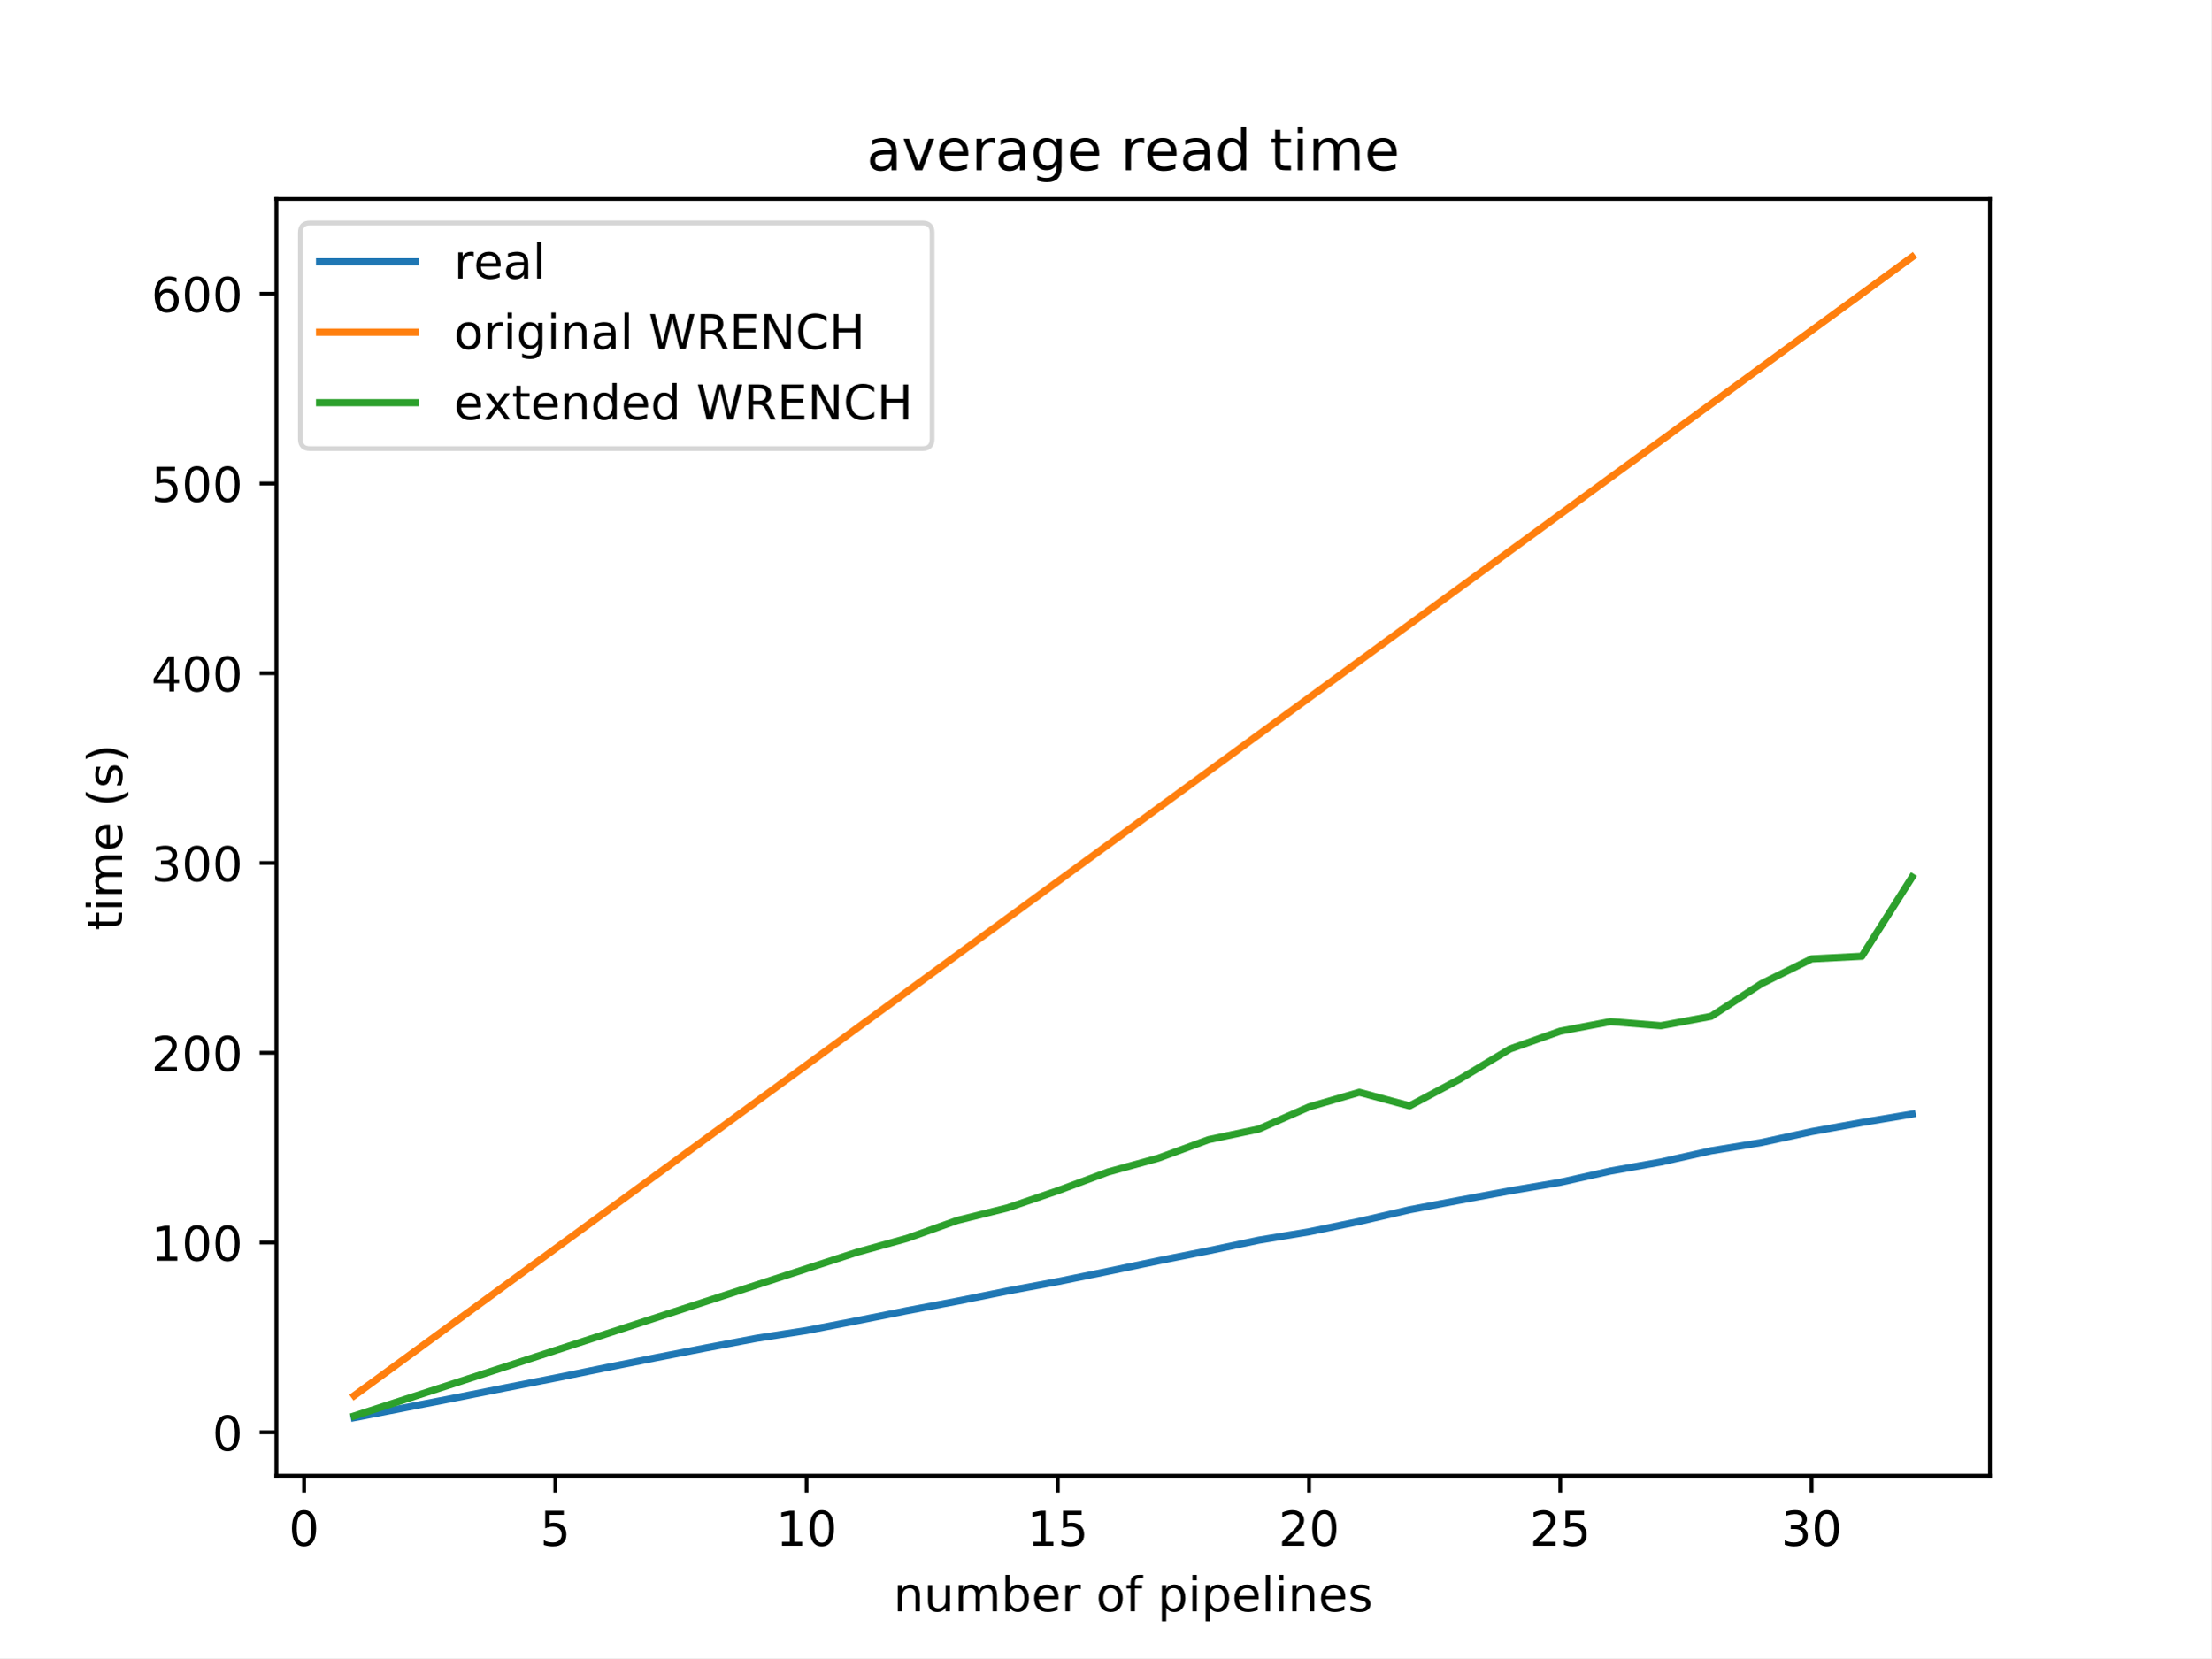
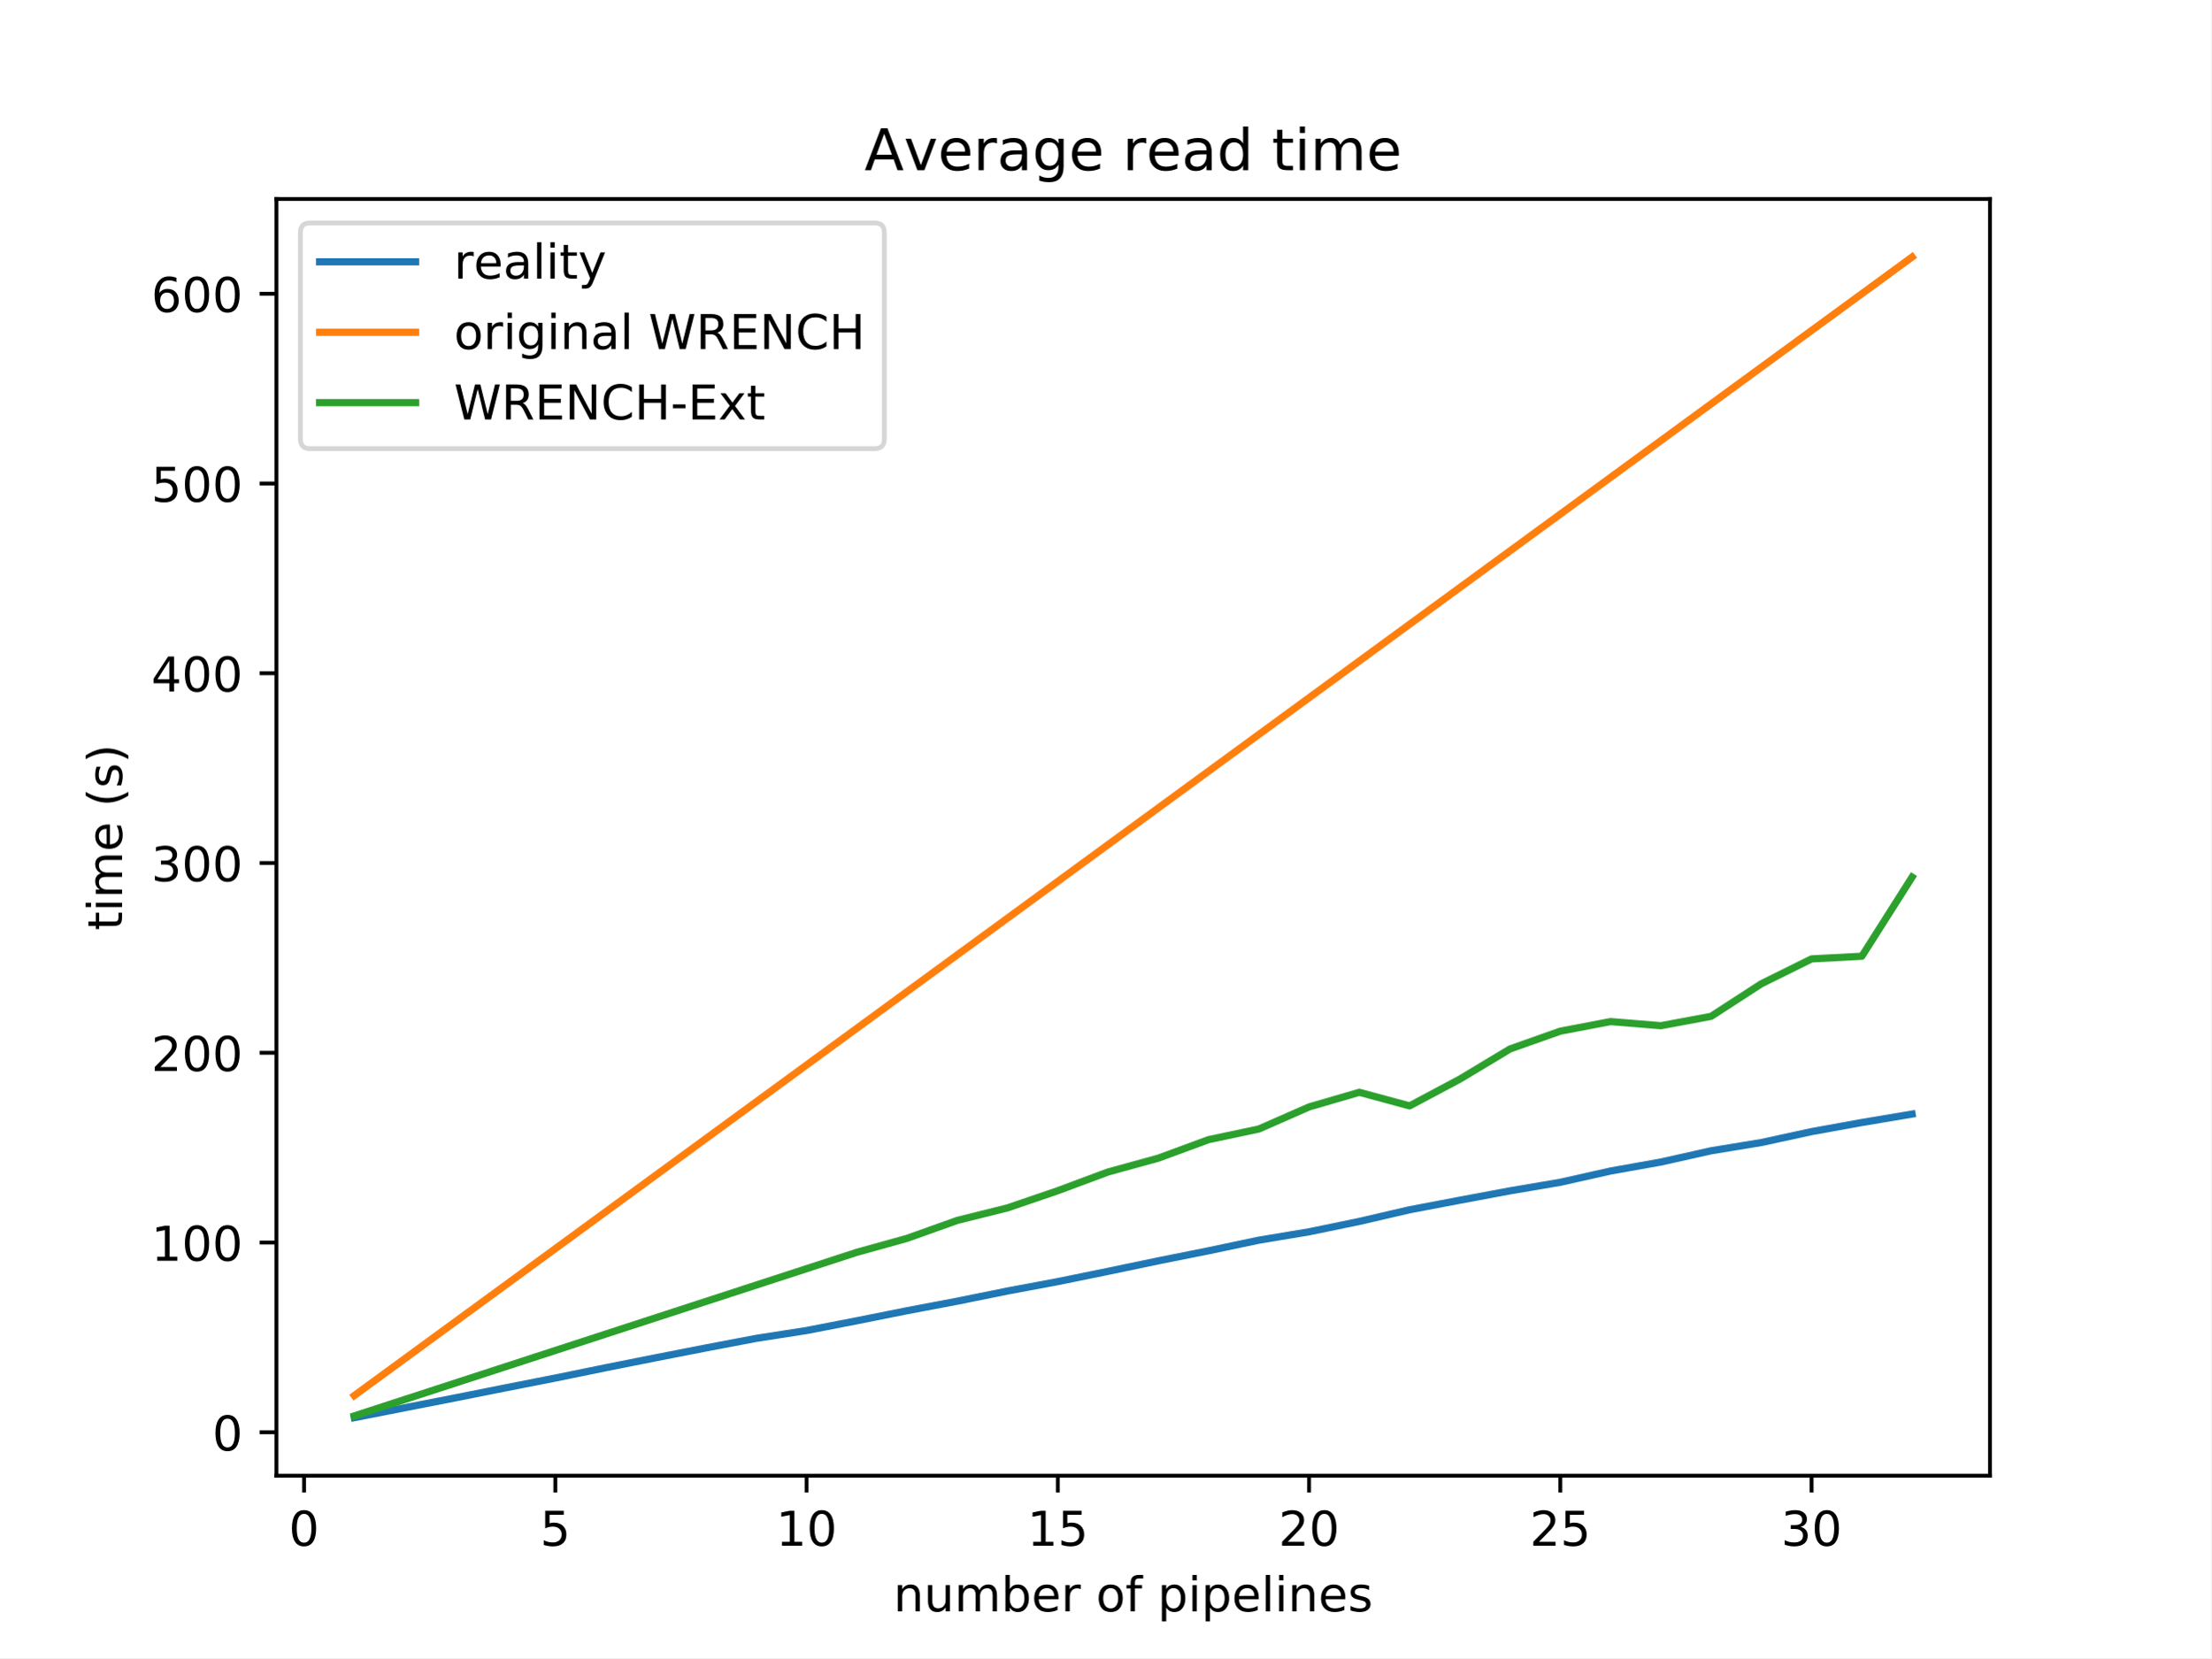
<svg xmlns="http://www.w3.org/2000/svg" xmlns:xlink="http://www.w3.org/1999/xlink" height="345.6pt" version="1.1" viewBox="0 0 460.8 345.6" width="460.8pt">
  <defs>
    <style type="text/css">
*{stroke-linecap:butt;stroke-linejoin:round;}
  </style>
  </defs>
  <g id="figure_1">
    <g id="patch_1">
      <path d="M 0 345.6  L 460.8 345.6  L 460.8 0  L 0 0  z " style="fill:#ffffff;" />
    </g>
    <g id="axes_1">
      <g id="patch_2">
        <path d="M 57.6 307.584  L 414.72 307.584  L 414.72 41.472  L 57.6 41.472  z " style="fill:#ffffff;" />
      </g>
      <g id="matplotlib.axis_1">
        <g id="xtick_1">
          <g id="line2d_1">
            <defs>
-               <path d="M 0 0  L 0 3.5  " id="m21ee65faaf" style="stroke:#000000;stroke-width:0.8;" />
-             </defs>
-             <g>
-               <use style="stroke:#000000;stroke-width:0.8;" x="63.36" xlink:href="#m21ee65faaf" y="307.584" />
+               <path d="M 0 0  L 0 3.5  " id="m0529f8df49" style="stroke:#000000;stroke-width:0.8;" />
+             </defs>
+             <g>
+               <use style="stroke:#000000;stroke-width:0.8;" x="63.36" xlink:href="#m0529f8df49" y="307.584" />
            </g>
          </g>
          <g id="text_1">
            <defs>
              <path d="M 31.781 66.406  Q 24.172 66.406 20.328 58.906  Q 16.5 51.422 16.5 36.375  Q 16.5 21.391 20.328 13.891  Q 24.172 6.391 31.781 6.391  Q 39.453 6.391 43.281 13.891  Q 47.125 21.391 47.125 36.375  Q 47.125 51.422 43.281 58.906  Q 39.453 66.406 31.781 66.406  z M 31.781 74.219  Q 44.047 74.219 50.516 64.516  Q 56.984 54.828 56.984 36.375  Q 56.984 17.969 50.516 8.266  Q 44.047 -1.422 31.781 -1.422  Q 19.531 -1.422 13.062 8.266  Q 6.594 17.969 6.594 36.375  Q 6.594 54.828 13.062 64.516  Q 19.531 74.219 31.781 74.219  z " id="DejaVuSans-48" />
            </defs>
            <g transform="translate(60.17875 322.1824)scale(0.1 -0.1)">
              <use xlink:href="#DejaVuSans-48" />
            </g>
          </g>
        </g>
        <g id="xtick_2">
          <g id="line2d_2">
            <g>
-               <use style="stroke:#000000;stroke-width:0.8;" x="115.724" xlink:href="#m21ee65faaf" y="307.584" />
+               <use style="stroke:#000000;stroke-width:0.8;" x="115.724" xlink:href="#m0529f8df49" y="307.584" />
            </g>
          </g>
          <g id="text_2">
            <defs>
              <path d="M 10.797 72.906  L 49.516 72.906  L 49.516 64.594  L 19.828 64.594  L 19.828 46.734  Q 21.969 47.469 24.109 47.828  Q 26.266 48.188 28.422 48.188  Q 40.625 48.188 47.75 41.5  Q 54.891 34.812 54.891 23.391  Q 54.891 11.625 47.562 5.094  Q 40.234 -1.422 26.906 -1.422  Q 22.312 -1.422 17.547 -0.641  Q 12.797 0.141 7.719 1.703  L 7.719 11.625  Q 12.109 9.234 16.797 8.062  Q 21.484 6.891 26.703 6.891  Q 35.156 6.891 40.078 11.328  Q 45.016 15.766 45.016 23.391  Q 45.016 31 40.078 35.438  Q 35.156 39.891 26.703 39.891  Q 22.75 39.891 18.812 39.016  Q 14.891 38.141 10.797 36.281  z " id="DejaVuSans-53" />
            </defs>
            <g transform="translate(112.5424 322.1824)scale(0.1 -0.1)">
              <use xlink:href="#DejaVuSans-53" />
            </g>
          </g>
        </g>
        <g id="xtick_3">
          <g id="line2d_3">
            <g>
-               <use style="stroke:#000000;stroke-width:0.8;" x="168.087" xlink:href="#m21ee65faaf" y="307.584" />
+               <use style="stroke:#000000;stroke-width:0.8;" x="168.087" xlink:href="#m0529f8df49" y="307.584" />
            </g>
          </g>
          <g id="text_3">
            <defs>
              <path d="M 12.406 8.297  L 28.516 8.297  L 28.516 63.922  L 10.984 60.406  L 10.984 69.391  L 28.422 72.906  L 38.281 72.906  L 38.281 8.297  L 54.391 8.297  L 54.391 0  L 12.406 0  z " id="DejaVuSans-49" />
            </defs>
            <g transform="translate(161.7248 322.1824)scale(0.1 -0.1)">
              <use xlink:href="#DejaVuSans-49" />
              <use x="63.623" xlink:href="#DejaVuSans-48" />
            </g>
          </g>
        </g>
        <g id="xtick_4">
          <g id="line2d_4">
            <g>
-               <use style="stroke:#000000;stroke-width:0.8;" x="220.451" xlink:href="#m21ee65faaf" y="307.584" />
+               <use style="stroke:#000000;stroke-width:0.8;" x="220.451" xlink:href="#m0529f8df49" y="307.584" />
            </g>
          </g>
          <g id="text_4">
            <g transform="translate(214.0884 322.1824)scale(0.1 -0.1)">
              <use xlink:href="#DejaVuSans-49" />
              <use x="63.623" xlink:href="#DejaVuSans-53" />
            </g>
          </g>
        </g>
        <g id="xtick_5">
          <g id="line2d_5">
            <g>
-               <use style="stroke:#000000;stroke-width:0.8;" x="272.815" xlink:href="#m21ee65faaf" y="307.584" />
+               <use style="stroke:#000000;stroke-width:0.8;" x="272.815" xlink:href="#m0529f8df49" y="307.584" />
            </g>
          </g>
          <g id="text_5">
            <defs>
              <path d="M 19.188 8.297  L 53.609 8.297  L 53.609 0  L 7.328 0  L 7.328 8.297  Q 12.938 14.109 22.625 23.891  Q 32.328 33.688 34.812 36.531  Q 39.547 41.844 41.422 45.531  Q 43.312 49.219 43.312 52.781  Q 43.312 58.594 39.234 62.25  Q 35.156 65.922 28.609 65.922  Q 23.969 65.922 18.812 64.312  Q 13.672 62.703 7.812 59.422  L 7.812 69.391  Q 13.766 71.781 18.938 73  Q 24.125 74.219 28.422 74.219  Q 39.75 74.219 46.484 68.547  Q 53.219 62.891 53.219 53.422  Q 53.219 48.922 51.531 44.891  Q 49.859 40.875 45.406 35.406  Q 44.188 33.984 37.641 27.219  Q 31.109 20.453 19.188 8.297  z " id="DejaVuSans-50" />
            </defs>
            <g transform="translate(266.452 322.1824)scale(0.1 -0.1)">
              <use xlink:href="#DejaVuSans-50" />
              <use x="63.623" xlink:href="#DejaVuSans-48" />
            </g>
          </g>
        </g>
        <g id="xtick_6">
          <g id="line2d_6">
            <g>
-               <use style="stroke:#000000;stroke-width:0.8;" x="325.178" xlink:href="#m21ee65faaf" y="307.584" />
+               <use style="stroke:#000000;stroke-width:0.8;" x="325.178" xlink:href="#m0529f8df49" y="307.584" />
            </g>
          </g>
          <g id="text_6">
            <g transform="translate(318.8157 322.1824)scale(0.1 -0.1)">
              <use xlink:href="#DejaVuSans-50" />
              <use x="63.623" xlink:href="#DejaVuSans-53" />
            </g>
          </g>
        </g>
        <g id="xtick_7">
          <g id="line2d_7">
            <g>
-               <use style="stroke:#000000;stroke-width:0.8;" x="377.542" xlink:href="#m21ee65faaf" y="307.584" />
+               <use style="stroke:#000000;stroke-width:0.8;" x="377.542" xlink:href="#m0529f8df49" y="307.584" />
            </g>
          </g>
          <g id="text_7">
            <defs>
              <path d="M 40.578 39.312  Q 47.656 37.797 51.625 33  Q 55.609 28.219 55.609 21.188  Q 55.609 10.406 48.188 4.484  Q 40.766 -1.422 27.094 -1.422  Q 22.516 -1.422 17.656 -0.516  Q 12.797 0.391 7.625 2.203  L 7.625 11.719  Q 11.719 9.328 16.594 8.109  Q 21.484 6.891 26.812 6.891  Q 36.078 6.891 40.938 10.547  Q 45.797 14.203 45.797 21.188  Q 45.797 27.641 41.281 31.266  Q 36.766 34.906 28.719 34.906  L 20.219 34.906  L 20.219 43.016  L 29.109 43.016  Q 36.375 43.016 40.234 45.922  Q 44.094 48.828 44.094 54.297  Q 44.094 59.906 40.109 62.906  Q 36.141 65.922 28.719 65.922  Q 24.656 65.922 20.016 65.031  Q 15.375 64.156 9.812 62.312  L 9.812 71.094  Q 15.438 72.656 20.344 73.438  Q 25.25 74.219 29.594 74.219  Q 40.828 74.219 47.359 69.109  Q 53.906 64.016 53.906 55.328  Q 53.906 49.266 50.438 45.094  Q 46.969 40.922 40.578 39.312  z " id="DejaVuSans-51" />
            </defs>
            <g transform="translate(371.1793 322.1824)scale(0.1 -0.1)">
              <use xlink:href="#DejaVuSans-51" />
              <use x="63.623" xlink:href="#DejaVuSans-48" />
            </g>
          </g>
        </g>
        <g id="text_8">
          <defs>
            <path d="M 54.891 33.016  L 54.891 0  L 45.906 0  L 45.906 32.719  Q 45.906 40.484 42.875 44.328  Q 39.844 48.188 33.797 48.188  Q 26.516 48.188 22.312 43.547  Q 18.109 38.922 18.109 30.906  L 18.109 0  L 9.078 0  L 9.078 54.688  L 18.109 54.688  L 18.109 46.188  Q 21.344 51.125 25.703 53.562  Q 30.078 56 35.797 56  Q 45.219 56 50.047 50.172  Q 54.891 44.344 54.891 33.016  z " id="DejaVuSans-110" />
            <path d="M 8.5 21.578  L 8.5 54.688  L 17.484 54.688  L 17.484 21.922  Q 17.484 14.156 20.5 10.266  Q 23.531 6.391 29.594 6.391  Q 36.859 6.391 41.078 11.031  Q 45.312 15.672 45.312 23.688  L 45.312 54.688  L 54.297 54.688  L 54.297 0  L 45.312 0  L 45.312 8.406  Q 42.047 3.422 37.719 1  Q 33.406 -1.422 27.688 -1.422  Q 18.266 -1.422 13.375 4.438  Q 8.5 10.297 8.5 21.578  z M 31.109 56  z " id="DejaVuSans-117" />
            <path d="M 52 44.188  Q 55.375 50.25 60.062 53.125  Q 64.75 56 71.094 56  Q 79.641 56 84.281 50.016  Q 88.922 44.047 88.922 33.016  L 88.922 0  L 79.891 0  L 79.891 32.719  Q 79.891 40.578 77.094 44.375  Q 74.312 48.188 68.609 48.188  Q 61.625 48.188 57.562 43.547  Q 53.516 38.922 53.516 30.906  L 53.516 0  L 44.484 0  L 44.484 32.719  Q 44.484 40.625 41.703 44.406  Q 38.922 48.188 33.109 48.188  Q 26.219 48.188 22.156 43.531  Q 18.109 38.875 18.109 30.906  L 18.109 0  L 9.078 0  L 9.078 54.688  L 18.109 54.688  L 18.109 46.188  Q 21.188 51.219 25.484 53.609  Q 29.781 56 35.688 56  Q 41.656 56 45.828 52.969  Q 50 49.953 52 44.188  z " id="DejaVuSans-109" />
            <path d="M 48.688 27.297  Q 48.688 37.203 44.609 42.844  Q 40.531 48.484 33.406 48.484  Q 26.266 48.484 22.188 42.844  Q 18.109 37.203 18.109 27.297  Q 18.109 17.391 22.188 11.75  Q 26.266 6.109 33.406 6.109  Q 40.531 6.109 44.609 11.75  Q 48.688 17.391 48.688 27.297  z M 18.109 46.391  Q 20.953 51.266 25.266 53.625  Q 29.594 56 35.594 56  Q 45.562 56 51.781 48.094  Q 58.016 40.188 58.016 27.297  Q 58.016 14.406 51.781 6.484  Q 45.562 -1.422 35.594 -1.422  Q 29.594 -1.422 25.266 0.953  Q 20.953 3.328 18.109 8.203  L 18.109 0  L 9.078 0  L 9.078 75.984  L 18.109 75.984  z " id="DejaVuSans-98" />
            <path d="M 56.203 29.594  L 56.203 25.203  L 14.891 25.203  Q 15.484 15.922 20.484 11.062  Q 25.484 6.203 34.422 6.203  Q 39.594 6.203 44.453 7.469  Q 49.312 8.734 54.109 11.281  L 54.109 2.781  Q 49.266 0.734 44.188 -0.344  Q 39.109 -1.422 33.891 -1.422  Q 20.797 -1.422 13.156 6.188  Q 5.516 13.812 5.516 26.812  Q 5.516 40.234 12.766 48.109  Q 20.016 56 32.328 56  Q 43.359 56 49.781 48.891  Q 56.203 41.797 56.203 29.594  z M 47.219 32.234  Q 47.125 39.594 43.094 43.984  Q 39.062 48.391 32.422 48.391  Q 24.906 48.391 20.391 44.141  Q 15.875 39.891 15.188 32.172  z " id="DejaVuSans-101" />
            <path d="M 41.109 46.297  Q 39.594 47.172 37.812 47.578  Q 36.031 48 33.891 48  Q 26.266 48 22.188 43.047  Q 18.109 38.094 18.109 28.812  L 18.109 0  L 9.078 0  L 9.078 54.688  L 18.109 54.688  L 18.109 46.188  Q 20.953 51.172 25.484 53.578  Q 30.031 56 36.531 56  Q 37.453 56 38.578 55.875  Q 39.703 55.766 41.062 55.516  z " id="DejaVuSans-114" />
            <path id="DejaVuSans-32" />
            <path d="M 30.609 48.391  Q 23.391 48.391 19.188 42.75  Q 14.984 37.109 14.984 27.297  Q 14.984 17.484 19.156 11.844  Q 23.344 6.203 30.609 6.203  Q 37.797 6.203 41.984 11.859  Q 46.188 17.531 46.188 27.297  Q 46.188 37.016 41.984 42.703  Q 37.797 48.391 30.609 48.391  z M 30.609 56  Q 42.328 56 49.016 48.375  Q 55.719 40.766 55.719 27.297  Q 55.719 13.875 49.016 6.219  Q 42.328 -1.422 30.609 -1.422  Q 18.844 -1.422 12.172 6.219  Q 5.516 13.875 5.516 27.297  Q 5.516 40.766 12.172 48.375  Q 18.844 56 30.609 56  z " id="DejaVuSans-111" />
            <path d="M 37.109 75.984  L 37.109 68.5  L 28.516 68.5  Q 23.688 68.5 21.797 66.547  Q 19.922 64.594 19.922 59.516  L 19.922 54.688  L 34.719 54.688  L 34.719 47.703  L 19.922 47.703  L 19.922 0  L 10.891 0  L 10.891 47.703  L 2.297 47.703  L 2.297 54.688  L 10.891 54.688  L 10.891 58.5  Q 10.891 67.625 15.141 71.797  Q 19.391 75.984 28.609 75.984  z " id="DejaVuSans-102" />
            <path d="M 18.109 8.203  L 18.109 -20.797  L 9.078 -20.797  L 9.078 54.688  L 18.109 54.688  L 18.109 46.391  Q 20.953 51.266 25.266 53.625  Q 29.594 56 35.594 56  Q 45.562 56 51.781 48.094  Q 58.016 40.188 58.016 27.297  Q 58.016 14.406 51.781 6.484  Q 45.562 -1.422 35.594 -1.422  Q 29.594 -1.422 25.266 0.953  Q 20.953 3.328 18.109 8.203  z M 48.688 27.297  Q 48.688 37.203 44.609 42.844  Q 40.531 48.484 33.406 48.484  Q 26.266 48.484 22.188 42.844  Q 18.109 37.203 18.109 27.297  Q 18.109 17.391 22.188 11.75  Q 26.266 6.109 33.406 6.109  Q 40.531 6.109 44.609 11.75  Q 48.688 17.391 48.688 27.297  z " id="DejaVuSans-112" />
            <path d="M 9.422 54.688  L 18.406 54.688  L 18.406 0  L 9.422 0  z M 9.422 75.984  L 18.406 75.984  L 18.406 64.594  L 9.422 64.594  z " id="DejaVuSans-105" />
            <path d="M 9.422 75.984  L 18.406 75.984  L 18.406 0  L 9.422 0  z " id="DejaVuSans-108" />
            <path d="M 44.281 53.078  L 44.281 44.578  Q 40.484 46.531 36.375 47.5  Q 32.281 48.484 27.875 48.484  Q 21.188 48.484 17.844 46.438  Q 14.5 44.391 14.5 40.281  Q 14.5 37.156 16.891 35.375  Q 19.281 33.594 26.516 31.984  L 29.594 31.297  Q 39.156 29.25 43.188 25.516  Q 47.219 21.781 47.219 15.094  Q 47.219 7.469 41.188 3.016  Q 35.156 -1.422 24.609 -1.422  Q 20.219 -1.422 15.453 -0.562  Q 10.688 0.297 5.422 2  L 5.422 11.281  Q 10.406 8.688 15.234 7.391  Q 20.062 6.109 24.812 6.109  Q 31.156 6.109 34.562 8.281  Q 37.984 10.453 37.984 14.406  Q 37.984 18.062 35.516 20.016  Q 33.062 21.969 24.703 23.781  L 21.578 24.516  Q 13.234 26.266 9.516 29.906  Q 5.812 33.547 5.812 39.891  Q 5.812 47.609 11.281 51.797  Q 16.75 56 26.812 56  Q 31.781 56 36.172 55.266  Q 40.578 54.547 44.281 53.078  z " id="DejaVuSans-115" />
          </defs>
          <g transform="translate(186.2061 335.8606)scale(0.1 -0.1)">
            <use xlink:href="#DejaVuSans-110" />
            <use x="63.379" xlink:href="#DejaVuSans-117" />
            <use x="126.758" xlink:href="#DejaVuSans-109" />
            <use x="224.17" xlink:href="#DejaVuSans-98" />
            <use x="287.646" xlink:href="#DejaVuSans-101" />
            <use x="349.17" xlink:href="#DejaVuSans-114" />
            <use x="390.283" xlink:href="#DejaVuSans-32" />
            <use x="422.07" xlink:href="#DejaVuSans-111" />
            <use x="483.252" xlink:href="#DejaVuSans-102" />
            <use x="518.457" xlink:href="#DejaVuSans-32" />
            <use x="550.244" xlink:href="#DejaVuSans-112" />
            <use x="613.721" xlink:href="#DejaVuSans-105" />
            <use x="641.504" xlink:href="#DejaVuSans-112" />
            <use x="704.98" xlink:href="#DejaVuSans-101" />
            <use x="766.504" xlink:href="#DejaVuSans-108" />
            <use x="794.287" xlink:href="#DejaVuSans-105" />
            <use x="822.07" xlink:href="#DejaVuSans-110" />
            <use x="885.449" xlink:href="#DejaVuSans-101" />
            <use x="946.973" xlink:href="#DejaVuSans-115" />
          </g>
        </g>
      </g>
      <g id="matplotlib.axis_2">
        <g id="ytick_1">
          <g id="line2d_8">
            <defs>
-               <path d="M 0 0  L -3.5 0  " id="m916ef3ae5b" style="stroke:#000000;stroke-width:0.8;" />
-             </defs>
-             <g>
-               <use style="stroke:#000000;stroke-width:0.8;" x="57.6" xlink:href="#m916ef3ae5b" y="298.535" />
+               <path d="M 0 0  L -3.5 0  " id="m9fb2d01a7a" style="stroke:#000000;stroke-width:0.8;" />
+             </defs>
+             <g>
+               <use style="stroke:#000000;stroke-width:0.8;" x="57.6" xlink:href="#m9fb2d01a7a" y="298.535" />
            </g>
          </g>
          <g id="text_9">
            <g transform="translate(44.2375 302.3347)scale(0.1 -0.1)">
              <use xlink:href="#DejaVuSans-48" />
            </g>
          </g>
        </g>
        <g id="ytick_2">
          <g id="line2d_9">
            <g>
-               <use style="stroke:#000000;stroke-width:0.8;" x="57.6" xlink:href="#m916ef3ae5b" y="258.983" />
+               <use style="stroke:#000000;stroke-width:0.8;" x="57.6" xlink:href="#m9fb2d01a7a" y="258.983" />
            </g>
          </g>
          <g id="text_10">
            <g transform="translate(31.5125 262.7827)scale(0.1 -0.1)">
              <use xlink:href="#DejaVuSans-49" />
              <use x="63.623" xlink:href="#DejaVuSans-48" />
              <use x="127.246" xlink:href="#DejaVuSans-48" />
            </g>
          </g>
        </g>
        <g id="ytick_3">
          <g id="line2d_10">
            <g>
-               <use style="stroke:#000000;stroke-width:0.8;" x="57.6" xlink:href="#m916ef3ae5b" y="219.431" />
+               <use style="stroke:#000000;stroke-width:0.8;" x="57.6" xlink:href="#m9fb2d01a7a" y="219.431" />
            </g>
          </g>
          <g id="text_11">
            <g transform="translate(31.5125 223.2306)scale(0.1 -0.1)">
              <use xlink:href="#DejaVuSans-50" />
              <use x="63.623" xlink:href="#DejaVuSans-48" />
              <use x="127.246" xlink:href="#DejaVuSans-48" />
            </g>
          </g>
        </g>
        <g id="ytick_4">
          <g id="line2d_11">
            <g>
-               <use style="stroke:#000000;stroke-width:0.8;" x="57.6" xlink:href="#m916ef3ae5b" y="179.879" />
+               <use style="stroke:#000000;stroke-width:0.8;" x="57.6" xlink:href="#m9fb2d01a7a" y="179.879" />
            </g>
          </g>
          <g id="text_12">
            <g transform="translate(31.5125 183.6786)scale(0.1 -0.1)">
              <use xlink:href="#DejaVuSans-51" />
              <use x="63.623" xlink:href="#DejaVuSans-48" />
              <use x="127.246" xlink:href="#DejaVuSans-48" />
            </g>
          </g>
        </g>
        <g id="ytick_5">
          <g id="line2d_12">
            <g>
-               <use style="stroke:#000000;stroke-width:0.8;" x="57.6" xlink:href="#m916ef3ae5b" y="140.327" />
+               <use style="stroke:#000000;stroke-width:0.8;" x="57.6" xlink:href="#m9fb2d01a7a" y="140.327" />
            </g>
          </g>
          <g id="text_13">
            <defs>
              <path d="M 37.797 64.312  L 12.891 25.391  L 37.797 25.391  z M 35.203 72.906  L 47.609 72.906  L 47.609 25.391  L 58.016 25.391  L 58.016 17.188  L 47.609 17.188  L 47.609 0  L 37.797 0  L 37.797 17.188  L 4.891 17.188  L 4.891 26.703  z " id="DejaVuSans-52" />
            </defs>
            <g transform="translate(31.5125 144.1265)scale(0.1 -0.1)">
              <use xlink:href="#DejaVuSans-52" />
              <use x="63.623" xlink:href="#DejaVuSans-48" />
              <use x="127.246" xlink:href="#DejaVuSans-48" />
            </g>
          </g>
        </g>
        <g id="ytick_6">
          <g id="line2d_13">
            <g>
-               <use style="stroke:#000000;stroke-width:0.8;" x="57.6" xlink:href="#m916ef3ae5b" y="100.775" />
+               <use style="stroke:#000000;stroke-width:0.8;" x="57.6" xlink:href="#m9fb2d01a7a" y="100.775" />
            </g>
          </g>
          <g id="text_14">
            <g transform="translate(31.5125 104.5745)scale(0.1 -0.1)">
              <use xlink:href="#DejaVuSans-53" />
              <use x="63.623" xlink:href="#DejaVuSans-48" />
              <use x="127.246" xlink:href="#DejaVuSans-48" />
            </g>
          </g>
        </g>
        <g id="ytick_7">
          <g id="line2d_14">
            <g>
-               <use style="stroke:#000000;stroke-width:0.8;" x="57.6" xlink:href="#m916ef3ae5b" y="61.223" />
+               <use style="stroke:#000000;stroke-width:0.8;" x="57.6" xlink:href="#m9fb2d01a7a" y="61.223" />
            </g>
          </g>
          <g id="text_15">
            <defs>
              <path d="M 33.016 40.375  Q 26.375 40.375 22.484 35.828  Q 18.609 31.297 18.609 23.391  Q 18.609 15.531 22.484 10.953  Q 26.375 6.391 33.016 6.391  Q 39.656 6.391 43.531 10.953  Q 47.406 15.531 47.406 23.391  Q 47.406 31.297 43.531 35.828  Q 39.656 40.375 33.016 40.375  z M 52.594 71.297  L 52.594 62.312  Q 48.875 64.062 45.094 64.984  Q 41.312 65.922 37.594 65.922  Q 27.828 65.922 22.672 59.328  Q 17.531 52.734 16.797 39.406  Q 19.672 43.656 24.016 45.922  Q 28.375 48.188 33.594 48.188  Q 44.578 48.188 50.953 41.516  Q 57.328 34.859 57.328 23.391  Q 57.328 12.156 50.688 5.359  Q 44.047 -1.422 33.016 -1.422  Q 20.359 -1.422 13.672 8.266  Q 6.984 17.969 6.984 36.375  Q 6.984 53.656 15.188 63.938  Q 23.391 74.219 37.203 74.219  Q 40.922 74.219 44.703 73.484  Q 48.484 72.75 52.594 71.297  z " id="DejaVuSans-54" />
            </defs>
            <g transform="translate(31.5125 65.02245)scale(0.1 -0.1)">
              <use xlink:href="#DejaVuSans-54" />
              <use x="63.623" xlink:href="#DejaVuSans-48" />
              <use x="127.246" xlink:href="#DejaVuSans-48" />
            </g>
          </g>
        </g>
        <g id="text_16">
          <defs>
            <path d="M 18.312 70.219  L 18.312 54.688  L 36.812 54.688  L 36.812 47.703  L 18.312 47.703  L 18.312 18.016  Q 18.312 11.328 20.141 9.422  Q 21.969 7.516 27.594 7.516  L 36.812 7.516  L 36.812 0  L 27.594 0  Q 17.188 0 13.234 3.875  Q 9.281 7.766 9.281 18.016  L 9.281 47.703  L 2.688 47.703  L 2.688 54.688  L 9.281 54.688  L 9.281 70.219  z " id="DejaVuSans-116" />
            <path d="M 31 75.875  Q 24.469 64.656 21.281 53.656  Q 18.109 42.672 18.109 31.391  Q 18.109 20.125 21.312 9.062  Q 24.516 -2 31 -13.188  L 23.188 -13.188  Q 15.875 -1.703 12.234 9.375  Q 8.594 20.453 8.594 31.391  Q 8.594 42.281 12.203 53.312  Q 15.828 64.359 23.188 75.875  z " id="DejaVuSans-40" />
            <path d="M 8.016 75.875  L 15.828 75.875  Q 23.141 64.359 26.781 53.312  Q 30.422 42.281 30.422 31.391  Q 30.422 20.453 26.781 9.375  Q 23.141 -1.703 15.828 -13.188  L 8.016 -13.188  Q 14.5 -2 17.703 9.062  Q 20.906 20.125 20.906 31.391  Q 20.906 42.672 17.703 53.656  Q 14.5 64.656 8.016 75.875  z " id="DejaVuSans-41" />
          </defs>
          <g transform="translate(25.43281 193.9194)rotate(-90)scale(0.1 -0.1)">
            <use xlink:href="#DejaVuSans-116" />
            <use x="39.209" xlink:href="#DejaVuSans-105" />
            <use x="66.992" xlink:href="#DejaVuSans-109" />
            <use x="164.404" xlink:href="#DejaVuSans-101" />
            <use x="225.928" xlink:href="#DejaVuSans-32" />
            <use x="257.715" xlink:href="#DejaVuSans-40" />
            <use x="296.729" xlink:href="#DejaVuSans-115" />
            <use x="348.828" xlink:href="#DejaVuSans-41" />
          </g>
        </g>
      </g>
      <g id="line2d_15">
-         <path clip-path="url(#p2143192586)" d="M 73.833 295.488  L 84.305 293.431  L 94.778 291.381  L 105.251 289.293  L 115.724 287.23  L 126.196 285.087  L 136.669 282.999  L 147.142 280.95  L 157.615 278.958  L 168.087 277.326  L 178.56 275.291  L 189.033 273.194  L 199.505 271.208  L 209.978 269.088  L 220.451 267.127  L 230.924 264.987  L 241.396 262.801  L 251.869 260.703  L 262.342 258.494  L 272.815 256.748  L 283.287 254.586  L 293.76 252.155  L 304.233 250.163  L 314.705 248.206  L 325.178 246.427  L 335.651 244.074  L 346.124 242.206  L 356.596 239.86  L 367.069 238.139  L 377.542 235.864  L 388.015 233.966  L 398.487 232.208  " style="fill:none;stroke:#1f77b4;stroke-linecap:square;stroke-width:1.5;" />
+         <path clip-path="url(#p3020271f7e)" d="M 73.833 295.488  L 84.305 293.431  L 94.778 291.381  L 105.251 289.293  L 115.724 287.23  L 126.196 285.087  L 136.669 282.999  L 147.142 280.95  L 157.615 278.958  L 168.087 277.326  L 178.56 275.291  L 189.033 273.194  L 199.505 271.208  L 209.978 269.088  L 220.451 267.127  L 230.924 264.987  L 241.396 262.801  L 251.869 260.703  L 262.342 258.494  L 272.815 256.748  L 283.287 254.586  L 293.76 252.155  L 304.233 250.163  L 314.705 248.206  L 325.178 246.427  L 335.651 244.074  L 346.124 242.206  L 356.596 239.86  L 367.069 238.139  L 377.542 235.864  L 388.015 233.966  L 398.487 232.208  " style="fill:none;stroke:#1f77b4;stroke-linecap:square;stroke-width:1.5;" />
      </g>
      <g id="line2d_16">
-         <path clip-path="url(#p2143192586)" d="M 73.833 290.88  L 84.305 283.225  L 94.778 275.57  L 105.251 267.915  L 115.724 260.259  L 126.196 252.604  L 136.669 244.949  L 147.142 237.294  L 157.615 229.638  L 168.087 221.983  L 178.56 214.328  L 189.033 206.673  L 199.505 199.017  L 209.978 191.362  L 220.451 183.707  L 230.924 176.052  L 241.396 168.397  L 251.869 160.741  L 262.342 153.086  L 272.815 145.431  L 283.287 137.776  L 293.76 130.12  L 304.233 122.465  L 314.705 114.81  L 325.178 107.155  L 335.651 99.499  L 346.124 91.844  L 356.596 84.189  L 367.069 76.534  L 377.542 68.878  L 388.015 61.223  L 398.487 53.568  " style="fill:none;stroke:#ff7f0e;stroke-linecap:square;stroke-width:1.5;" />
+         <path clip-path="url(#p3020271f7e)" d="M 73.833 290.88  L 84.305 283.225  L 94.778 275.57  L 105.251 267.915  L 115.724 260.259  L 126.196 252.604  L 136.669 244.949  L 147.142 237.294  L 157.615 229.638  L 168.087 221.983  L 178.56 214.328  L 189.033 206.673  L 199.505 199.017  L 209.978 191.362  L 220.451 183.707  L 230.924 176.052  L 241.396 168.397  L 251.869 160.741  L 262.342 153.086  L 272.815 145.431  L 283.287 137.776  L 293.76 130.12  L 304.233 122.465  L 314.705 114.81  L 325.178 107.155  L 335.651 99.499  L 346.124 91.844  L 356.596 84.189  L 367.069 76.534  L 377.542 68.878  L 388.015 61.223  L 398.487 53.568  " style="fill:none;stroke:#ff7f0e;stroke-linecap:square;stroke-width:1.5;" />
      </g>
      <g id="line2d_17">
-         <path clip-path="url(#p2143192586)" d="M 73.833 295.125  L 84.305 291.715  L 94.778 288.305  L 105.251 284.895  L 115.724 281.485  L 126.196 278.075  L 136.669 274.665  L 147.142 271.255  L 157.615 267.845  L 168.087 264.435  L 178.56 261.025  L 189.033 258.113  L 199.505 254.373  L 209.978 251.762  L 220.451 248.181  L 230.924 244.278  L 241.396 241.397  L 251.869 237.542  L 262.342 235.324  L 272.815 230.719  L 283.287 227.672  L 293.76 230.504  L 304.233 224.925  L 314.705 218.631  L 325.178 214.924  L 335.651 212.93  L 346.124 213.789  L 356.596 211.839  L 367.069 205.047  L 377.542 199.863  L 388.015 199.313  L 398.487 182.819  " style="fill:none;stroke:#2ca02c;stroke-linecap:square;stroke-width:1.5;" />
+         <path clip-path="url(#p3020271f7e)" d="M 73.833 295.125  L 84.305 291.715  L 94.778 288.305  L 105.251 284.895  L 115.724 281.485  L 126.196 278.075  L 136.669 274.665  L 147.142 271.255  L 157.615 267.845  L 168.087 264.435  L 178.56 261.025  L 189.033 258.113  L 199.505 254.373  L 209.978 251.762  L 220.451 248.181  L 230.924 244.278  L 241.396 241.397  L 251.869 237.542  L 262.342 235.324  L 272.815 230.719  L 283.287 227.672  L 293.76 230.504  L 304.233 224.925  L 314.705 218.631  L 325.178 214.924  L 335.651 212.93  L 346.124 213.789  L 356.596 211.839  L 367.069 205.047  L 377.542 199.863  L 388.015 199.313  L 398.487 182.819  " style="fill:none;stroke:#2ca02c;stroke-linecap:square;stroke-width:1.5;" />
      </g>
      <g id="patch_3">
        <path d="M 57.6 307.584  L 57.6 41.472  " style="fill:none;stroke:#000000;stroke-linecap:square;stroke-linejoin:miter;stroke-width:0.8;" />
      </g>
      <g id="patch_4">
        <path d="M 414.72 307.584  L 414.72 41.472  " style="fill:none;stroke:#000000;stroke-linecap:square;stroke-linejoin:miter;stroke-width:0.8;" />
      </g>
      <g id="patch_5">
        <path d="M 57.6 307.584  L 414.72 307.584  " style="fill:none;stroke:#000000;stroke-linecap:square;stroke-linejoin:miter;stroke-width:0.8;" />
      </g>
      <g id="patch_6">
        <path d="M 57.6 41.472  L 414.72 41.472  " style="fill:none;stroke:#000000;stroke-linecap:square;stroke-linejoin:miter;stroke-width:0.8;" />
      </g>
      <g id="text_17">
        <defs>
+           <path d="M 34.188 63.188  L 20.797 26.906  L 47.609 26.906  z M 28.609 72.906  L 39.797 72.906  L 67.578 0  L 57.328 0  L 50.688 18.703  L 17.828 18.703  L 11.188 0  L 0.781 0  z " id="DejaVuSans-65" />
+           <path d="M 2.984 54.688  L 12.5 54.688  L 29.594 8.797  L 46.688 54.688  L 56.203 54.688  L 35.688 0  L 23.484 0  z " id="DejaVuSans-118" />
          <path d="M 34.281 27.484  Q 23.391 27.484 19.188 25  Q 14.984 22.516 14.984 16.5  Q 14.984 11.719 18.141 8.906  Q 21.297 6.109 26.703 6.109  Q 34.188 6.109 38.703 11.406  Q 43.219 16.703 43.219 25.484  L 43.219 27.484  z M 52.203 31.203  L 52.203 0  L 43.219 0  L 43.219 8.297  Q 40.141 3.328 35.547 0.953  Q 30.953 -1.422 24.312 -1.422  Q 15.922 -1.422 10.953 3.297  Q 6 8.016 6 15.922  Q 6 25.141 12.172 29.828  Q 18.359 34.516 30.609 34.516  L 43.219 34.516  L 43.219 35.406  Q 43.219 41.609 39.141 45  Q 35.062 48.391 27.688 48.391  Q 23 48.391 18.547 47.266  Q 14.109 46.141 10.016 43.891  L 10.016 52.203  Q 14.938 54.109 19.578 55.047  Q 24.219 56 28.609 56  Q 40.484 56 46.344 49.844  Q 52.203 43.703 52.203 31.203  z " id="DejaVuSans-97" />
-           <path d="M 2.984 54.688  L 12.5 54.688  L 29.594 8.797  L 46.688 54.688  L 56.203 54.688  L 35.688 0  L 23.484 0  z " id="DejaVuSans-118" />
          <path d="M 45.406 27.984  Q 45.406 37.75 41.375 43.109  Q 37.359 48.484 30.078 48.484  Q 22.859 48.484 18.828 43.109  Q 14.797 37.75 14.797 27.984  Q 14.797 18.266 18.828 12.891  Q 22.859 7.516 30.078 7.516  Q 37.359 7.516 41.375 12.891  Q 45.406 18.266 45.406 27.984  z M 54.391 6.781  Q 54.391 -7.172 48.188 -13.984  Q 42 -20.797 29.203 -20.797  Q 24.469 -20.797 20.266 -20.094  Q 16.062 -19.391 12.109 -17.922  L 12.109 -9.188  Q 16.062 -11.328 19.922 -12.344  Q 23.781 -13.375 27.781 -13.375  Q 36.625 -13.375 41.016 -8.766  Q 45.406 -4.156 45.406 5.172  L 45.406 9.625  Q 42.625 4.781 38.281 2.391  Q 33.938 0 27.875 0  Q 17.828 0 11.672 7.656  Q 5.516 15.328 5.516 27.984  Q 5.516 40.672 11.672 48.328  Q 17.828 56 27.875 56  Q 33.938 56 38.281 53.609  Q 42.625 51.219 45.406 46.391  L 45.406 54.688  L 54.391 54.688  z " id="DejaVuSans-103" />
          <path d="M 45.406 46.391  L 45.406 75.984  L 54.391 75.984  L 54.391 0  L 45.406 0  L 45.406 8.203  Q 42.578 3.328 38.25 0.953  Q 33.938 -1.422 27.875 -1.422  Q 17.969 -1.422 11.734 6.484  Q 5.516 14.406 5.516 27.297  Q 5.516 40.188 11.734 48.094  Q 17.969 56 27.875 56  Q 33.938 56 38.25 53.625  Q 42.578 51.266 45.406 46.391  z M 14.797 27.297  Q 14.797 17.391 18.875 11.75  Q 22.953 6.109 30.078 6.109  Q 37.203 6.109 41.297 11.75  Q 45.406 17.391 45.406 27.297  Q 45.406 37.203 41.297 42.844  Q 37.203 48.484 30.078 48.484  Q 22.953 48.484 18.875 42.844  Q 14.797 37.203 14.797 27.297  z " id="DejaVuSans-100" />
        </defs>
-         <g transform="translate(180.5841 35.472)scale(0.12 -0.12)">
-           <use xlink:href="#DejaVuSans-97" />
-           <use x="61.279" xlink:href="#DejaVuSans-118" />
-           <use x="120.459" xlink:href="#DejaVuSans-101" />
-           <use x="181.982" xlink:href="#DejaVuSans-114" />
-           <use x="223.096" xlink:href="#DejaVuSans-97" />
-           <use x="284.375" xlink:href="#DejaVuSans-103" />
-           <use x="347.852" xlink:href="#DejaVuSans-101" />
-           <use x="409.375" xlink:href="#DejaVuSans-32" />
-           <use x="441.162" xlink:href="#DejaVuSans-114" />
-           <use x="482.244" xlink:href="#DejaVuSans-101" />
-           <use x="543.768" xlink:href="#DejaVuSans-97" />
-           <use x="605.047" xlink:href="#DejaVuSans-100" />
-           <use x="668.523" xlink:href="#DejaVuSans-32" />
-           <use x="700.311" xlink:href="#DejaVuSans-116" />
-           <use x="739.52" xlink:href="#DejaVuSans-105" />
-           <use x="767.303" xlink:href="#DejaVuSans-109" />
-           <use x="864.715" xlink:href="#DejaVuSans-101" />
+         <g transform="translate(180.1612 35.472)scale(0.12 -0.12)">
+           <use xlink:href="#DejaVuSans-65" />
+           <use x="68.33" xlink:href="#DejaVuSans-118" />
+           <use x="127.51" xlink:href="#DejaVuSans-101" />
+           <use x="189.033" xlink:href="#DejaVuSans-114" />
+           <use x="230.146" xlink:href="#DejaVuSans-97" />
+           <use x="291.426" xlink:href="#DejaVuSans-103" />
+           <use x="354.902" xlink:href="#DejaVuSans-101" />
+           <use x="416.426" xlink:href="#DejaVuSans-32" />
+           <use x="448.213" xlink:href="#DejaVuSans-114" />
+           <use x="489.295" xlink:href="#DejaVuSans-101" />
+           <use x="550.818" xlink:href="#DejaVuSans-97" />
+           <use x="612.098" xlink:href="#DejaVuSans-100" />
+           <use x="675.574" xlink:href="#DejaVuSans-32" />
+           <use x="707.361" xlink:href="#DejaVuSans-116" />
+           <use x="746.57" xlink:href="#DejaVuSans-105" />
+           <use x="774.354" xlink:href="#DejaVuSans-109" />
+           <use x="871.766" xlink:href="#DejaVuSans-101" />
        </g>
      </g>
      <g id="legend_1">
        <g id="patch_7">
-           <path d="M 64.6 93.506  L 192.248 93.506  Q 194.248 93.506 194.248 91.506  L 194.248 48.472  Q 194.248 46.472 192.248 46.472  L 64.6 46.472  Q 62.6 46.472 62.6 48.472  L 62.6 91.506  Q 62.6 93.506 64.6 93.506  z " style="fill:#ffffff;opacity:0.8;stroke:#cccccc;stroke-linejoin:miter;" />
+           <path d="M 64.6 93.506  L 182.295 93.506  Q 184.295 93.506 184.295 91.506  L 184.295 48.472  Q 184.295 46.472 182.295 46.472  L 64.6 46.472  Q 62.6 46.472 62.6 48.472  L 62.6 91.506  Q 62.6 93.506 64.6 93.506  z " style="fill:#ffffff;opacity:0.8;stroke:#cccccc;stroke-linejoin:miter;" />
        </g>
        <g id="line2d_18">
          <path d="M 66.6 54.57  L 86.6 54.57  " style="fill:none;stroke:#1f77b4;stroke-linecap:square;stroke-width:1.5;" />
        </g>
        <g id="line2d_19" />
        <g id="text_18">
+           <defs>
+             <path d="M 32.172 -5.078  Q 28.375 -14.844 24.75 -17.812  Q 21.141 -20.797 15.094 -20.797  L 7.906 -20.797  L 7.906 -13.281  L 13.188 -13.281  Q 16.891 -13.281 18.938 -11.516  Q 21 -9.766 23.484 -3.219  L 25.094 0.875  L 2.984 54.688  L 12.5 54.688  L 29.594 11.922  L 46.688 54.688  L 56.203 54.688  z " id="DejaVuSans-121" />
+           </defs>
          <g transform="translate(94.6 58.07044)scale(0.1 -0.1)">
            <use xlink:href="#DejaVuSans-114" />
            <use x="41.082" xlink:href="#DejaVuSans-101" />
            <use x="102.605" xlink:href="#DejaVuSans-97" />
            <use x="163.885" xlink:href="#DejaVuSans-108" />
+             <use x="191.668" xlink:href="#DejaVuSans-105" />
+             <use x="219.451" xlink:href="#DejaVuSans-116" />
+             <use x="258.66" xlink:href="#DejaVuSans-121" />
          </g>
        </g>
        <g id="line2d_20">
          <path d="M 66.6 69.249  L 86.6 69.249  " style="fill:none;stroke:#ff7f0e;stroke-linecap:square;stroke-width:1.5;" />
        </g>
        <g id="line2d_21" />
        <g id="text_19">
          <defs>
            <path d="M 3.328 72.906  L 13.281 72.906  L 28.609 11.281  L 43.891 72.906  L 54.984 72.906  L 70.312 11.281  L 85.594 72.906  L 95.609 72.906  L 77.297 0  L 64.891 0  L 49.516 63.281  L 33.984 0  L 21.578 0  z " id="DejaVuSans-87" />
            <path d="M 44.391 34.188  Q 47.562 33.109 50.562 29.594  Q 53.562 26.078 56.594 19.922  L 66.609 0  L 56 0  L 46.688 18.703  Q 43.062 26.031 39.672 28.422  Q 36.281 30.812 30.422 30.812  L 19.672 30.812  L 19.672 0  L 9.812 0  L 9.812 72.906  L 32.078 72.906  Q 44.578 72.906 50.734 67.672  Q 56.891 62.453 56.891 51.906  Q 56.891 45.016 53.688 40.469  Q 50.484 35.938 44.391 34.188  z M 19.672 64.797  L 19.672 38.922  L 32.078 38.922  Q 39.203 38.922 42.844 42.219  Q 46.484 45.516 46.484 51.906  Q 46.484 58.297 42.844 61.547  Q 39.203 64.797 32.078 64.797  z " id="DejaVuSans-82" />
            <path d="M 9.812 72.906  L 55.906 72.906  L 55.906 64.594  L 19.672 64.594  L 19.672 43.016  L 54.391 43.016  L 54.391 34.719  L 19.672 34.719  L 19.672 8.297  L 56.781 8.297  L 56.781 0  L 9.812 0  z " id="DejaVuSans-69" />
            <path d="M 9.812 72.906  L 23.094 72.906  L 55.422 11.922  L 55.422 72.906  L 64.984 72.906  L 64.984 0  L 51.703 0  L 19.391 60.984  L 19.391 0  L 9.812 0  z " id="DejaVuSans-78" />
            <path d="M 64.406 67.281  L 64.406 56.891  Q 59.422 61.531 53.781 63.812  Q 48.141 66.109 41.797 66.109  Q 29.297 66.109 22.656 58.469  Q 16.016 50.828 16.016 36.375  Q 16.016 21.969 22.656 14.328  Q 29.297 6.688 41.797 6.688  Q 48.141 6.688 53.781 8.984  Q 59.422 11.281 64.406 15.922  L 64.406 5.609  Q 59.234 2.094 53.438 0.328  Q 47.656 -1.422 41.219 -1.422  Q 24.656 -1.422 15.125 8.703  Q 5.609 18.844 5.609 36.375  Q 5.609 53.953 15.125 64.078  Q 24.656 74.219 41.219 74.219  Q 47.75 74.219 53.531 72.484  Q 59.328 70.75 64.406 67.281  z " id="DejaVuSans-67" />
            <path d="M 9.812 72.906  L 19.672 72.906  L 19.672 43.016  L 55.516 43.016  L 55.516 72.906  L 65.375 72.906  L 65.375 0  L 55.516 0  L 55.516 34.719  L 19.672 34.719  L 19.672 0  L 9.812 0  z " id="DejaVuSans-72" />
          </defs>
          <g transform="translate(94.6 72.74856)scale(0.1 -0.1)">
            <use xlink:href="#DejaVuSans-111" />
            <use x="61.182" xlink:href="#DejaVuSans-114" />
            <use x="102.295" xlink:href="#DejaVuSans-105" />
            <use x="130.078" xlink:href="#DejaVuSans-103" />
            <use x="193.555" xlink:href="#DejaVuSans-105" />
            <use x="221.338" xlink:href="#DejaVuSans-110" />
            <use x="284.717" xlink:href="#DejaVuSans-97" />
            <use x="345.996" xlink:href="#DejaVuSans-108" />
            <use x="373.779" xlink:href="#DejaVuSans-32" />
            <use x="405.566" xlink:href="#DejaVuSans-87" />
            <use x="504.443" xlink:href="#DejaVuSans-82" />
            <use x="573.926" xlink:href="#DejaVuSans-69" />
            <use x="637.109" xlink:href="#DejaVuSans-78" />
            <use x="711.914" xlink:href="#DejaVuSans-67" />
            <use x="781.738" xlink:href="#DejaVuSans-72" />
          </g>
        </g>
        <g id="line2d_22">
          <path d="M 66.6 83.927  L 86.6 83.927  " style="fill:none;stroke:#2ca02c;stroke-linecap:square;stroke-width:1.5;" />
        </g>
        <g id="line2d_23" />
        <g id="text_20">
          <defs>
+             <path d="M 4.891 31.391  L 31.203 31.391  L 31.203 23.391  L 4.891 23.391  z " id="DejaVuSans-45" />
            <path d="M 54.891 54.688  L 35.109 28.078  L 55.906 0  L 45.312 0  L 29.391 21.484  L 13.484 0  L 2.875 0  L 24.125 28.609  L 4.688 54.688  L 15.281 54.688  L 29.781 35.203  L 44.281 54.688  z " id="DejaVuSans-120" />
          </defs>
          <g transform="translate(94.6 87.42669)scale(0.1 -0.1)">
-             <use xlink:href="#DejaVuSans-101" />
-             <use x="61.508" xlink:href="#DejaVuSans-120" />
-             <use x="120.688" xlink:href="#DejaVuSans-116" />
-             <use x="159.896" xlink:href="#DejaVuSans-101" />
-             <use x="221.42" xlink:href="#DejaVuSans-110" />
-             <use x="284.799" xlink:href="#DejaVuSans-100" />
-             <use x="348.275" xlink:href="#DejaVuSans-101" />
-             <use x="409.799" xlink:href="#DejaVuSans-100" />
-             <use x="473.275" xlink:href="#DejaVuSans-32" />
-             <use x="505.062" xlink:href="#DejaVuSans-87" />
-             <use x="603.939" xlink:href="#DejaVuSans-82" />
-             <use x="673.422" xlink:href="#DejaVuSans-69" />
-             <use x="736.605" xlink:href="#DejaVuSans-78" />
-             <use x="811.41" xlink:href="#DejaVuSans-67" />
-             <use x="881.234" xlink:href="#DejaVuSans-72" />
+             <use xlink:href="#DejaVuSans-87" />
+             <use x="98.877" xlink:href="#DejaVuSans-82" />
+             <use x="168.359" xlink:href="#DejaVuSans-69" />
+             <use x="231.543" xlink:href="#DejaVuSans-78" />
+             <use x="306.348" xlink:href="#DejaVuSans-67" />
+             <use x="376.172" xlink:href="#DejaVuSans-72" />
+             <use x="451.367" xlink:href="#DejaVuSans-45" />
+             <use x="487.451" xlink:href="#DejaVuSans-69" />
+             <use x="550.635" xlink:href="#DejaVuSans-120" />
+             <use x="609.814" xlink:href="#DejaVuSans-116" />
          </g>
        </g>
      </g>
    </g>
  </g>
  <defs>
-     <clipPath id="p2143192586">
+     <clipPath id="p3020271f7e">
      <rect height="266.112" width="357.12" x="57.6" y="41.472" />
    </clipPath>
  </defs>
</svg>
